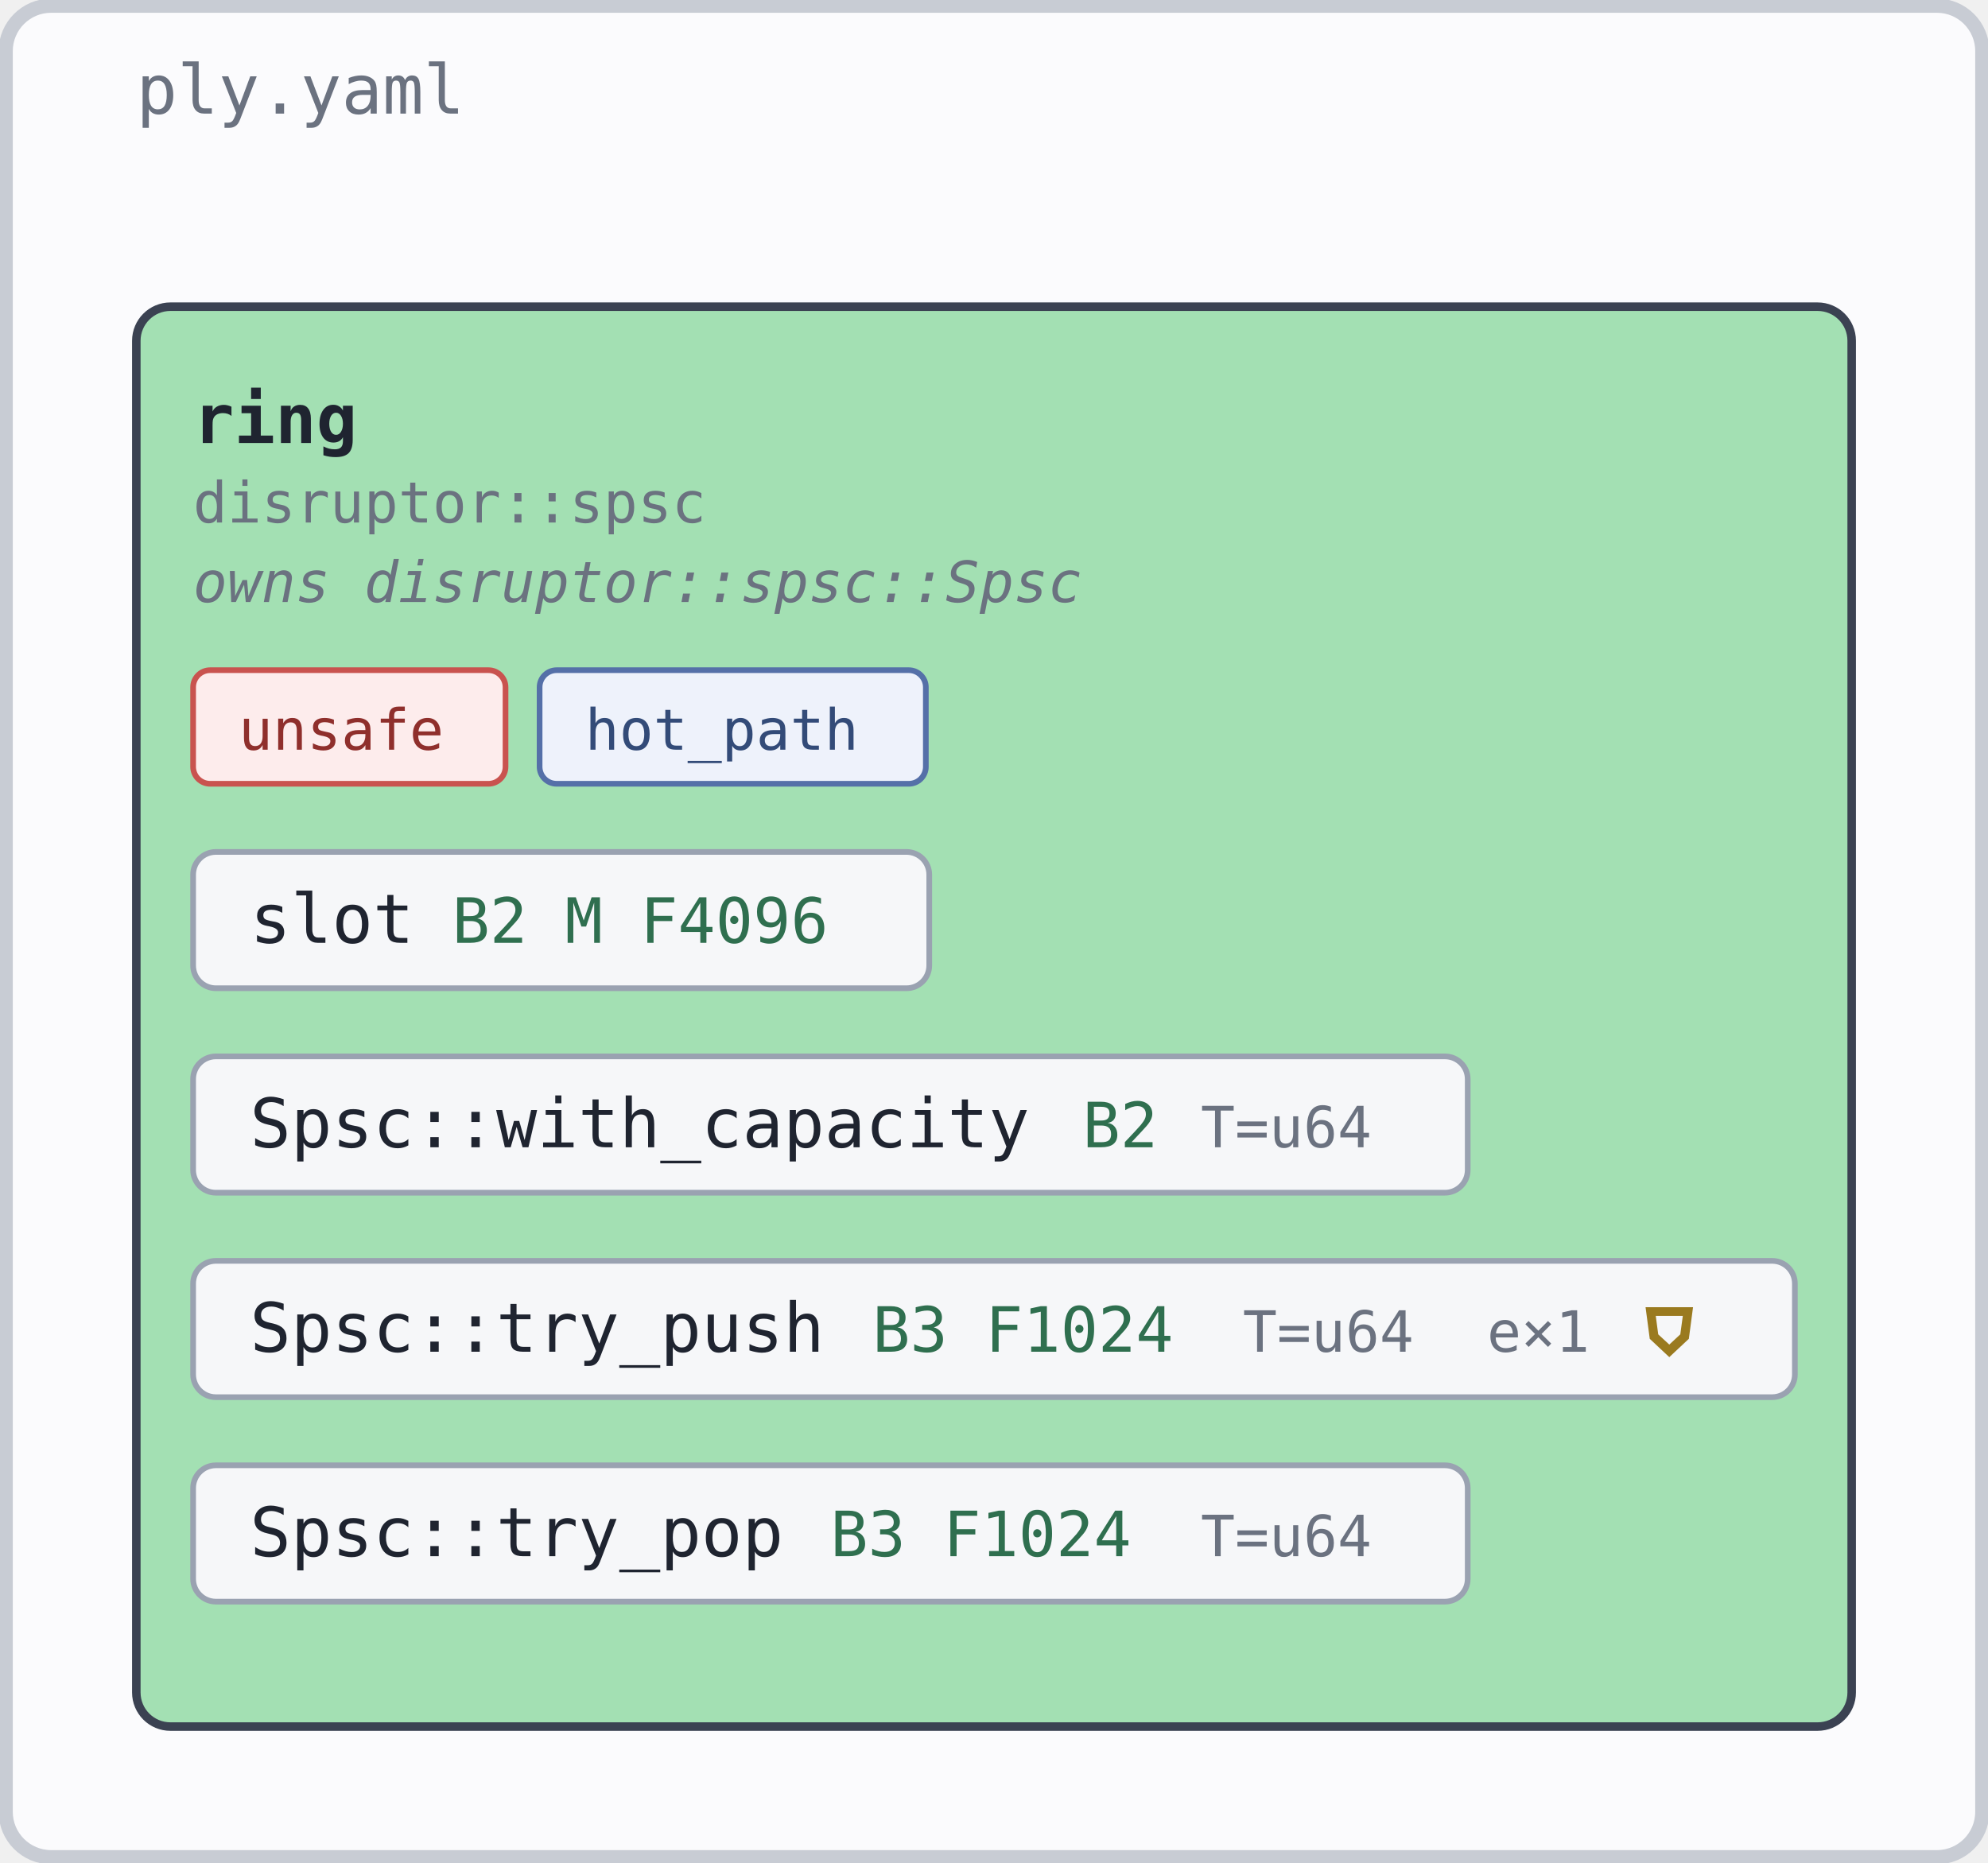
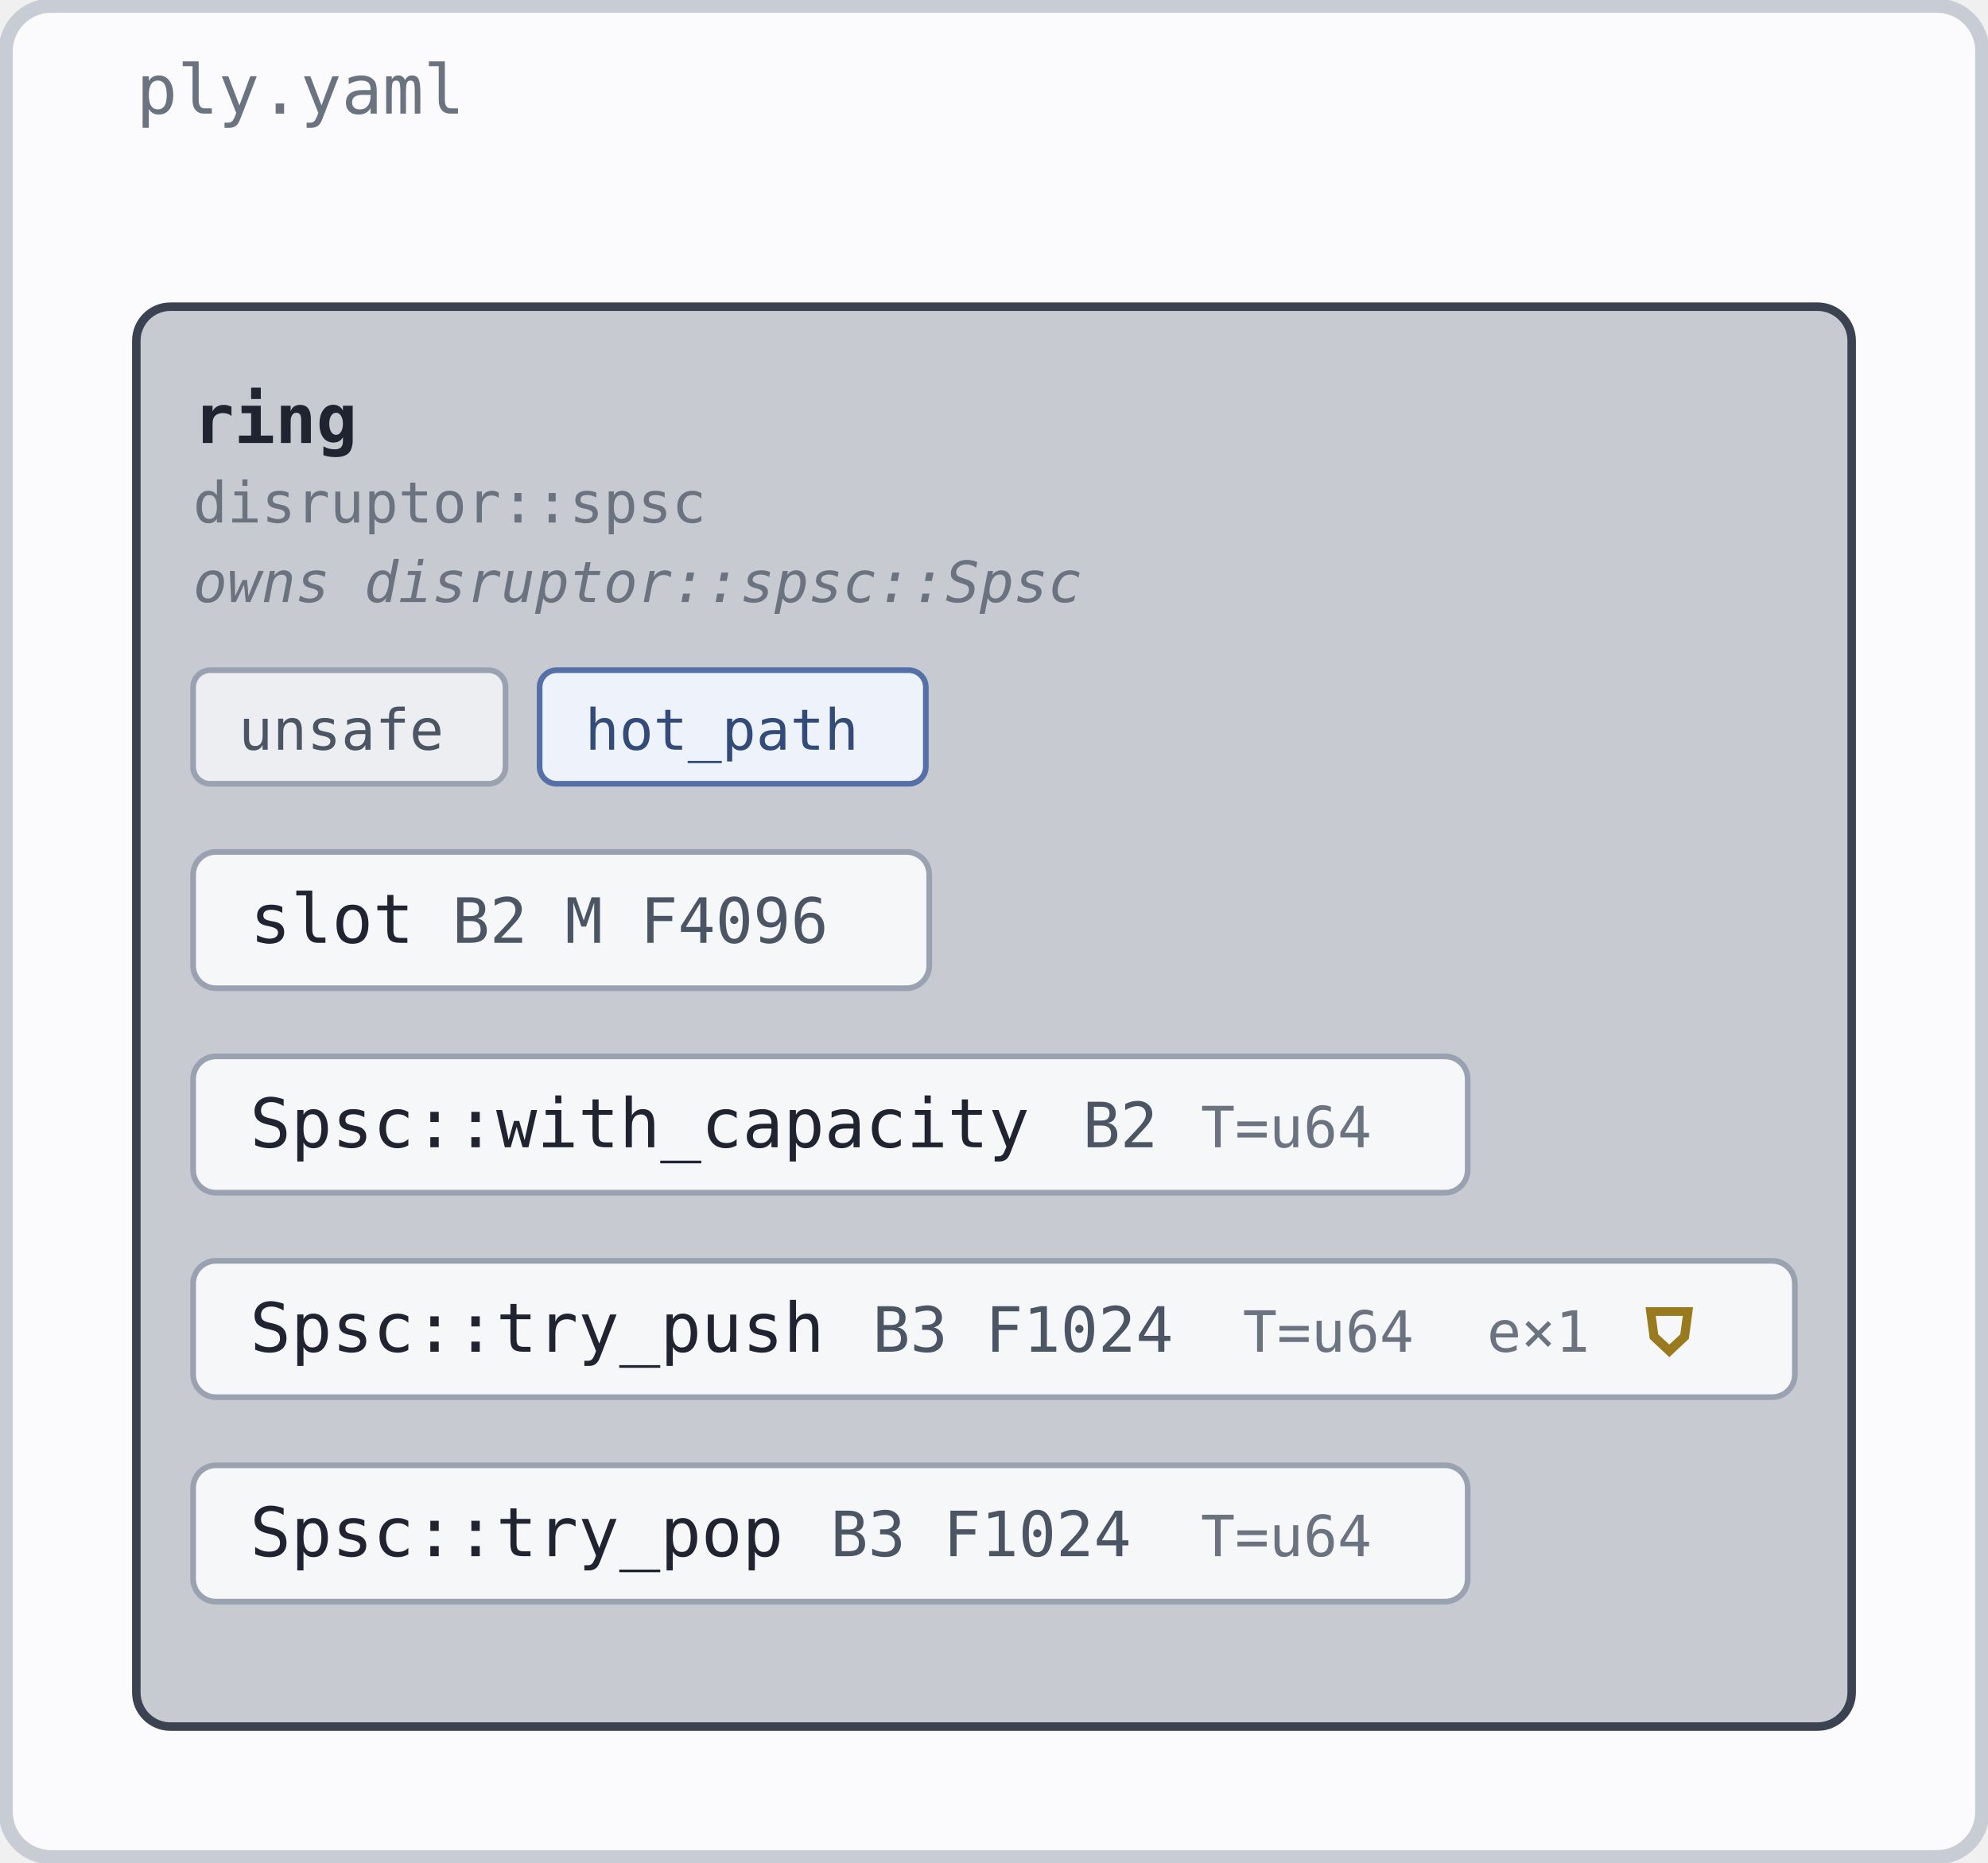
<svg xmlns="http://www.w3.org/2000/svg" width="350.0" height="328.0" viewBox="0 0 350.0 328.0" font-family="monospace" font-size="12">
-   <style>.workspace-frame{fill:#fbfbfd;stroke:#c8ccd4;stroke-width:2.5}.workspace-title{fill:#6b7280}.component-box{stroke:#3b4252;stroke-width:1.5}.hollow-box{stroke-dasharray:6 4}.collapsed-stack{stroke:#3b4252;stroke-width:1.5}.pure-seal{fill:none;stroke:#3b4252}.strict-notch{fill:#1f2430}.component-name{fill:#1f2430;font-weight:bold}.component-anchor{fill:#6b7280;font-size:10px}.component-owns{fill:#6b7280;font-size:10px;font-style:italic}.ceiling-unclaimed{fill:#fff}.ceiling-tested{fill:#eaf6ec}.ceiling-fuzzed{fill:#cdeed3}.ceiling-bounded{fill:#a3e0b3}.ceiling-proved{fill:#78d194}.contract-mark{fill:#1f2430}.fn-clause{font:11px ui-monospace,SFMono-Regular,Menlo,monospace;fill:#3c4658}.cap-badge rect{fill:#fdecec;stroke:#c9534f}.cap-badge text{fill:#8f2f2c;font-size:10px}.profile-tag rect{fill:#eef2fb;stroke:#5570a8}.profile-tag text{fill:#334b78;font-size:10px}.fn-chip-box{fill:#f6f7f9;stroke:#9aa2b1}.fn-chip-box-synth{fill:#ecdff5;stroke:#9aa2b1}.fn-name{fill:#1f2430}.fn-checks{fill:#2f6f4f;font-size:11px}.fn-check-with{fill:#6b7280;font-size:10px}.fn-examples{fill:#6b7280;font-size:10px}.fn-shield{fill:none;stroke:#9a7a1f;font-size:13px}.unresolved-pin circle,.registry-pin circle{fill:#fff6d8;stroke:#b08900}.pin-label{fill:#7a5c00;font-size:10px;text-anchor:middle}.edge-line{fill:none;stroke:#3b4252;stroke-width:1.5}.edge-label{fill:#3b4252;font-size:10px;text-anchor:middle}.deny-line{fill:none;stroke:#c9534f;stroke-width:1.5}.deny-bar{stroke:#c9534f;stroke-width:3}.deny-except{fill:#8f2f2c;font-size:10px;text-anchor:middle}.any-node circle{fill:#eceef2;stroke:#9aa2b1}.any-label{fill:#4b5563;text-anchor:middle}.external-box{fill:none;stroke:#3b4252;stroke-width:1.5}#arrow path{fill:#3b4252}</style>
+   <style>.workspace-frame{fill:#fbfbfd;stroke:#c8ccd4;stroke-width:2.5}.workspace-title{fill:#6b7280}.component-box{stroke:#3b4252;stroke-width:1.5}.hollow-box{stroke-dasharray:6 4}.collapsed-stack{stroke:#3b4252;stroke-width:1.5}.pure-seal{fill:none;stroke:#3b4252}.strict-notch{fill:#1f2430}.component-name{fill:#1f2430;font-weight:bold}.component-anchor{fill:#6b7280;font-size:10px}.component-owns{fill:#6b7280;font-size:10px;font-style:italic}.ceiling-unclaimed{fill:#fff}.ceiling-tested{fill:#f0f1f2}.ceiling-fuzzed{fill:#dfe1e4}.ceiling-bounded{fill:#c7cad0}.ceiling-proved{fill:#aab0b9}.contract-mark{fill:#1f2430}.fn-clause{font:11px ui-monospace,SFMono-Regular,Menlo,monospace;fill:#3c4658}.cap-badge rect{fill:#eceef2;stroke:#9aa2b1}.cap-badge text{fill:#4b5563;font-size:10px}.profile-tag rect{fill:#eef2fb;stroke:#5570a8}.profile-tag text{fill:#334b78;font-size:10px}.fn-chip-box{fill:#f6f7f9;stroke:#9aa2b1}.fn-chip-box-synth{fill:#ecdff5;stroke:#9aa2b1}.fn-name{fill:#1f2430}.fn-checks{fill:#4b5563;font-size:11px}.fn-check-with{fill:#6b7280;font-size:10px}.fn-examples{fill:#6b7280;font-size:10px}.fn-shield{fill:none;stroke:#9a7a1f;font-size:13px}.unresolved-pin circle,.registry-pin circle{fill:#fff6d8;stroke:#b08900}.pin-label{fill:#7a5c00;font-size:10px;text-anchor:middle}.edge-line{fill:none;stroke:#3b4252;stroke-width:1.5}.edge-label{fill:#3b4252;font-size:10px;text-anchor:middle}.deny-line{fill:none;stroke:#c9534f;stroke-width:1.5}.deny-bar{stroke:#c9534f;stroke-width:3}.deny-except{fill:#8f2f2c;font-size:10px;text-anchor:middle}.any-node circle{fill:#eceef2;stroke:#9aa2b1}.any-label{fill:#4b5563;text-anchor:middle}.external-box{fill:none;stroke:#3b4252;stroke-width:1.5}#arrow path{fill:#3b4252}</style>
  <defs>
    <marker id="arrow" viewBox="0 0 10 10" refX="8" refY="5" markerWidth="7" markerHeight="7" orient="auto-start-reverse">
      <path d="M 0 0 L 10 5 L 0 10 z" />
    </marker>
  </defs>
  <rect class="workspace-frame" x="1" y="1" width="348.0" height="326.0" rx="8" />
  <g>
    <text class="workspace-title" x="24.0" y="20">ply.yaml</text>
  </g>
  <g transform="translate(24.0,54.0)">
    <g class="component" data-name="ring">
      <rect class="component-box ceiling-bounded" x="0" y="0" width="302.0" height="250.0" rx="6" />
      <text class="component-name" x="10.0" y="24.0">ring</text>
      <text class="component-anchor" x="10.0" y="38.0">disruptor::spsc</text>
      <text class="component-owns" x="10.0" y="52.0">owns disruptor::spsc::Spsc</text>
      <g class="cap-badge">
        <rect x="10.0" y="64.0" width="55.0" height="20.0" rx="3" />
        <text x="18.0" y="78.0">unsafe</text>
      </g>
      <g class="profile-tag">
        <rect x="71.0" y="64.0" width="68.0" height="20.0" rx="3" />
        <text x="79.0" y="78.0">hot_path</text>
      </g>
      <g transform="translate(10.0,96.0)">
        <g class="fn-chip" data-fn="slot">
          <rect class="fn-chip-box" x="0" y="0" width="129.6" height="24.0" rx="4" />
          <text class="fn-name" x="10.0" y="16.0">slot</text>
          <text class="fn-checks" x="45.6" y="16.0">B2 M F4096</text>
        </g>
      </g>
      <g transform="translate(10.0,132.0)">
        <g class="fn-chip" data-fn="Spsc::with_capacity">
          <rect class="fn-chip-box" x="0" y="0" width="224.4" height="24.0" rx="4" />
          <text class="fn-name" x="10.0" y="16.0">Spsc::with_capacity</text>
          <text class="fn-checks" x="156.6" y="16.0">B2</text>
          <text class="fn-check-with" x="177.4" y="16.0">T=u64</text>
        </g>
      </g>
      <g transform="translate(10.0,168.0)">
        <g class="fn-chip" data-fn="Spsc::try_push">
          <rect class="fn-chip-box" x="0" y="0" width="282.0" height="24.0" rx="4" />
          <text class="fn-name" x="10.0" y="16.0">Spsc::try_push</text>
          <text class="fn-checks" x="119.6" y="16.0">B3 F1024</text>
          <text class="fn-check-with" x="184.8" y="16.0">T=u64</text>
          <text class="fn-examples" x="227.8" y="16.0">e×1</text>
          <g class="fn-shield">
            <text x="256.0" y="16.0">⛉</text>
          </g>
        </g>
      </g>
      <g transform="translate(10.0,204.0)">
        <g class="fn-chip" data-fn="Spsc::try_pop">
          <rect class="fn-chip-box" x="0" y="0" width="224.4" height="24.0" rx="4" />
          <text class="fn-name" x="10.0" y="16.0">Spsc::try_pop</text>
          <text class="fn-checks" x="112.2" y="16.0">B3 F1024</text>
          <text class="fn-check-with" x="177.4" y="16.0">T=u64</text>
        </g>
      </g>
    </g>
  </g>
</svg>
